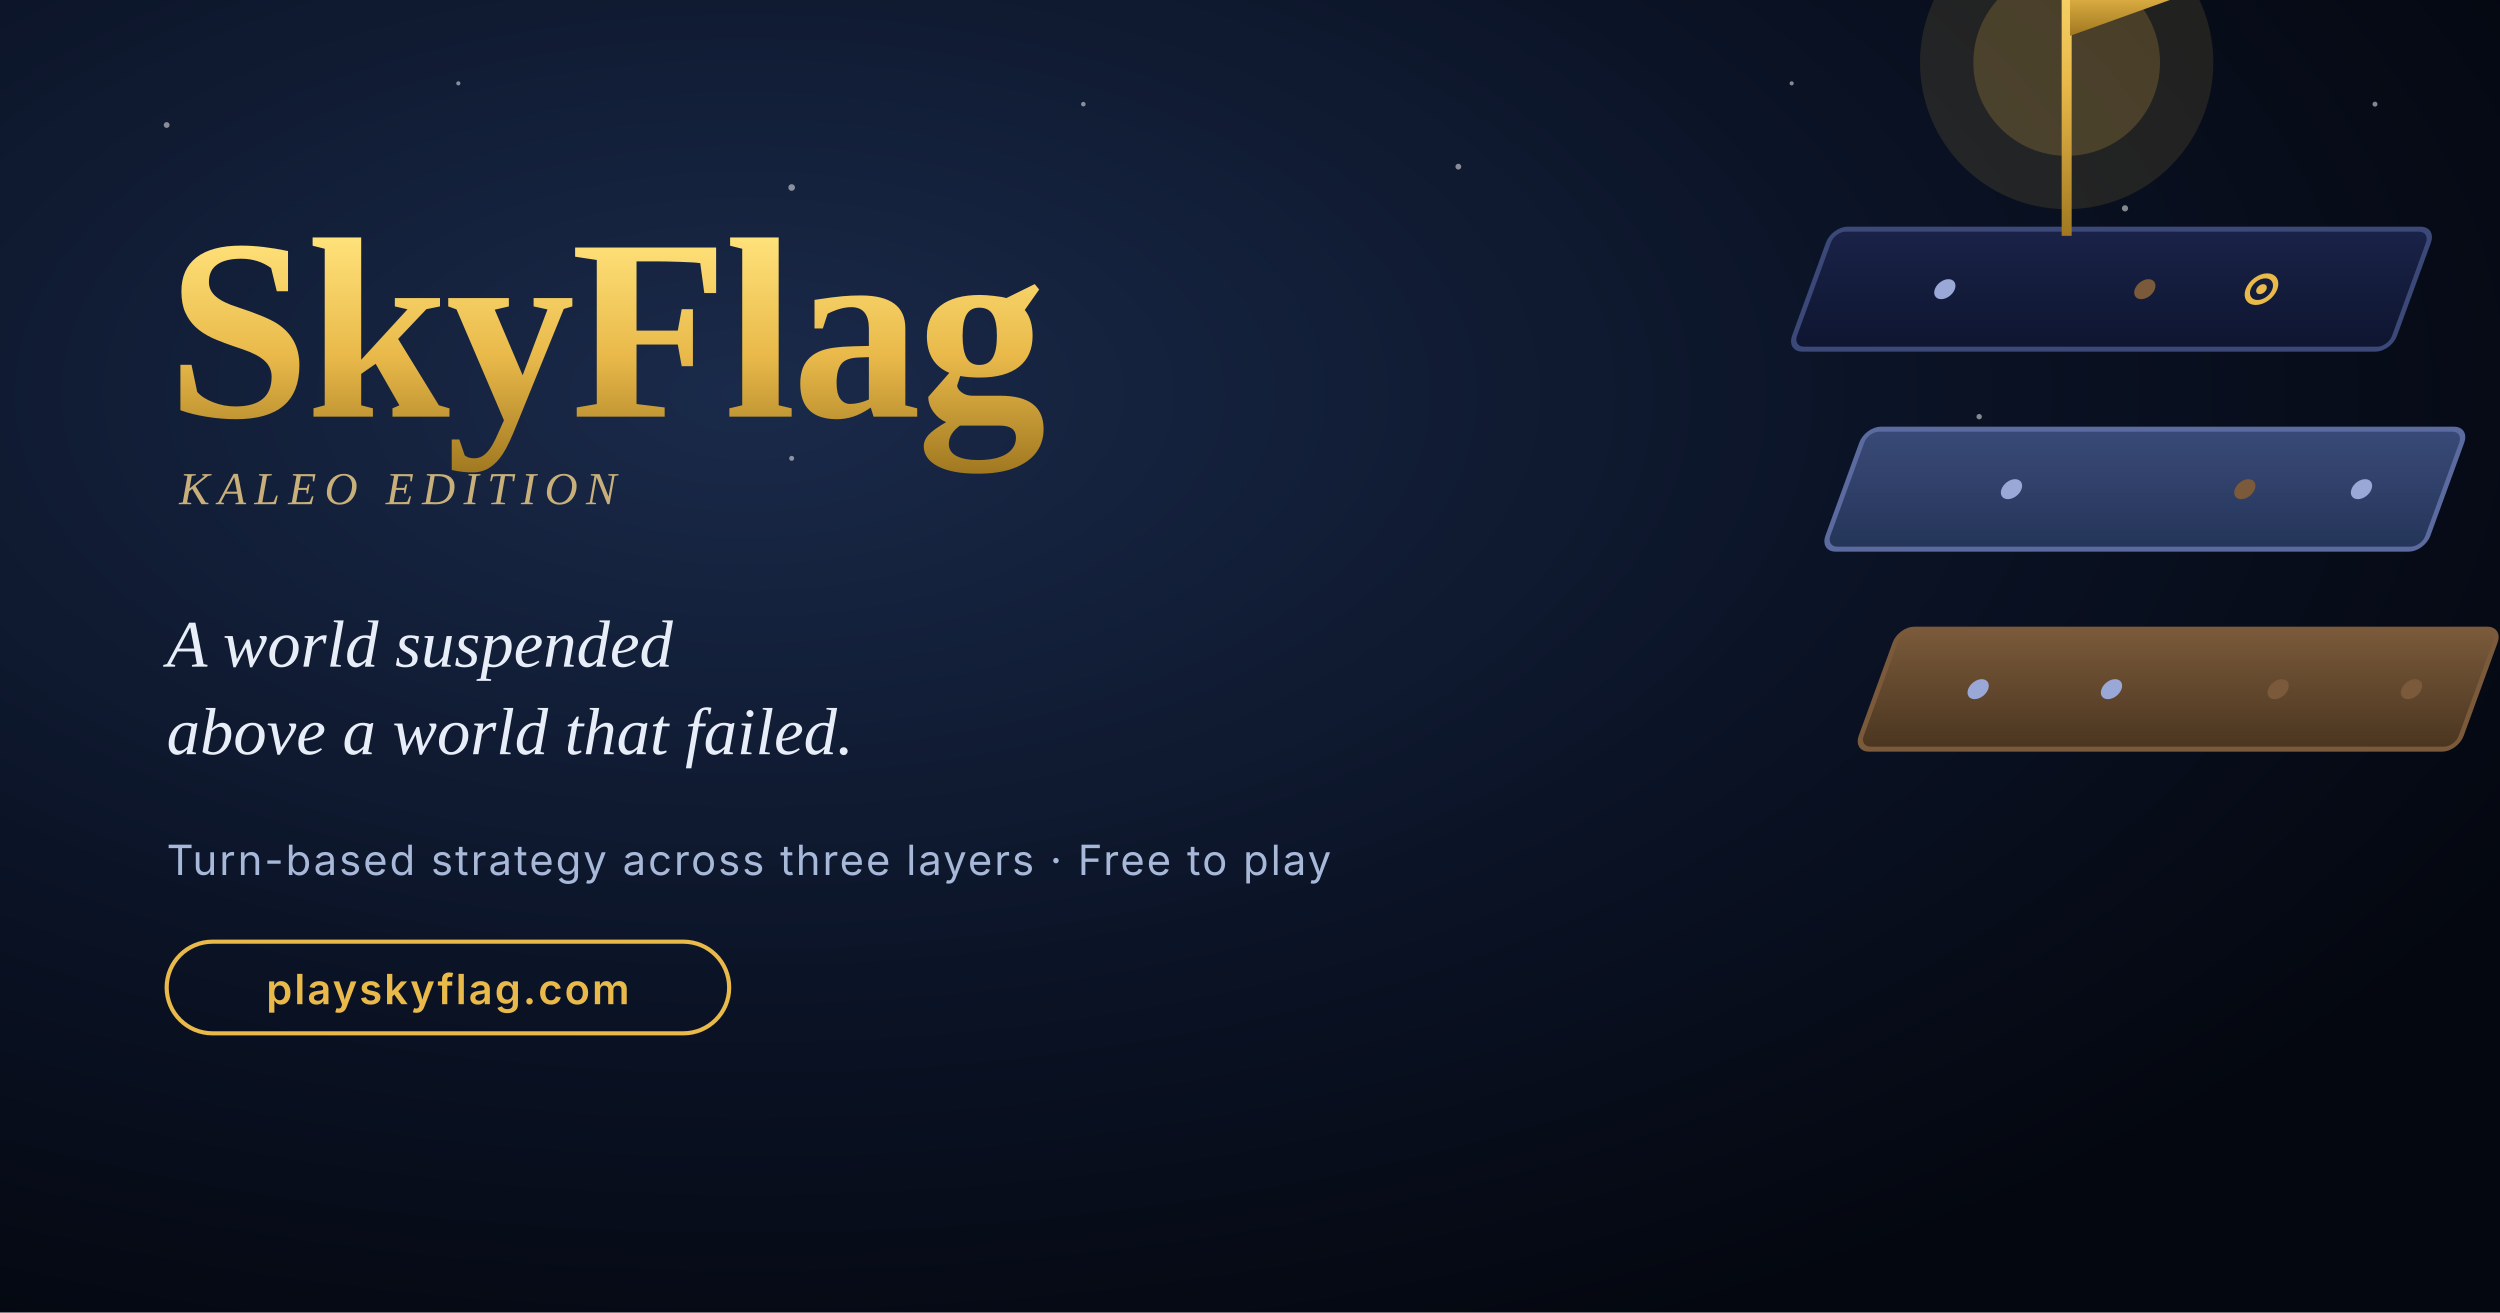
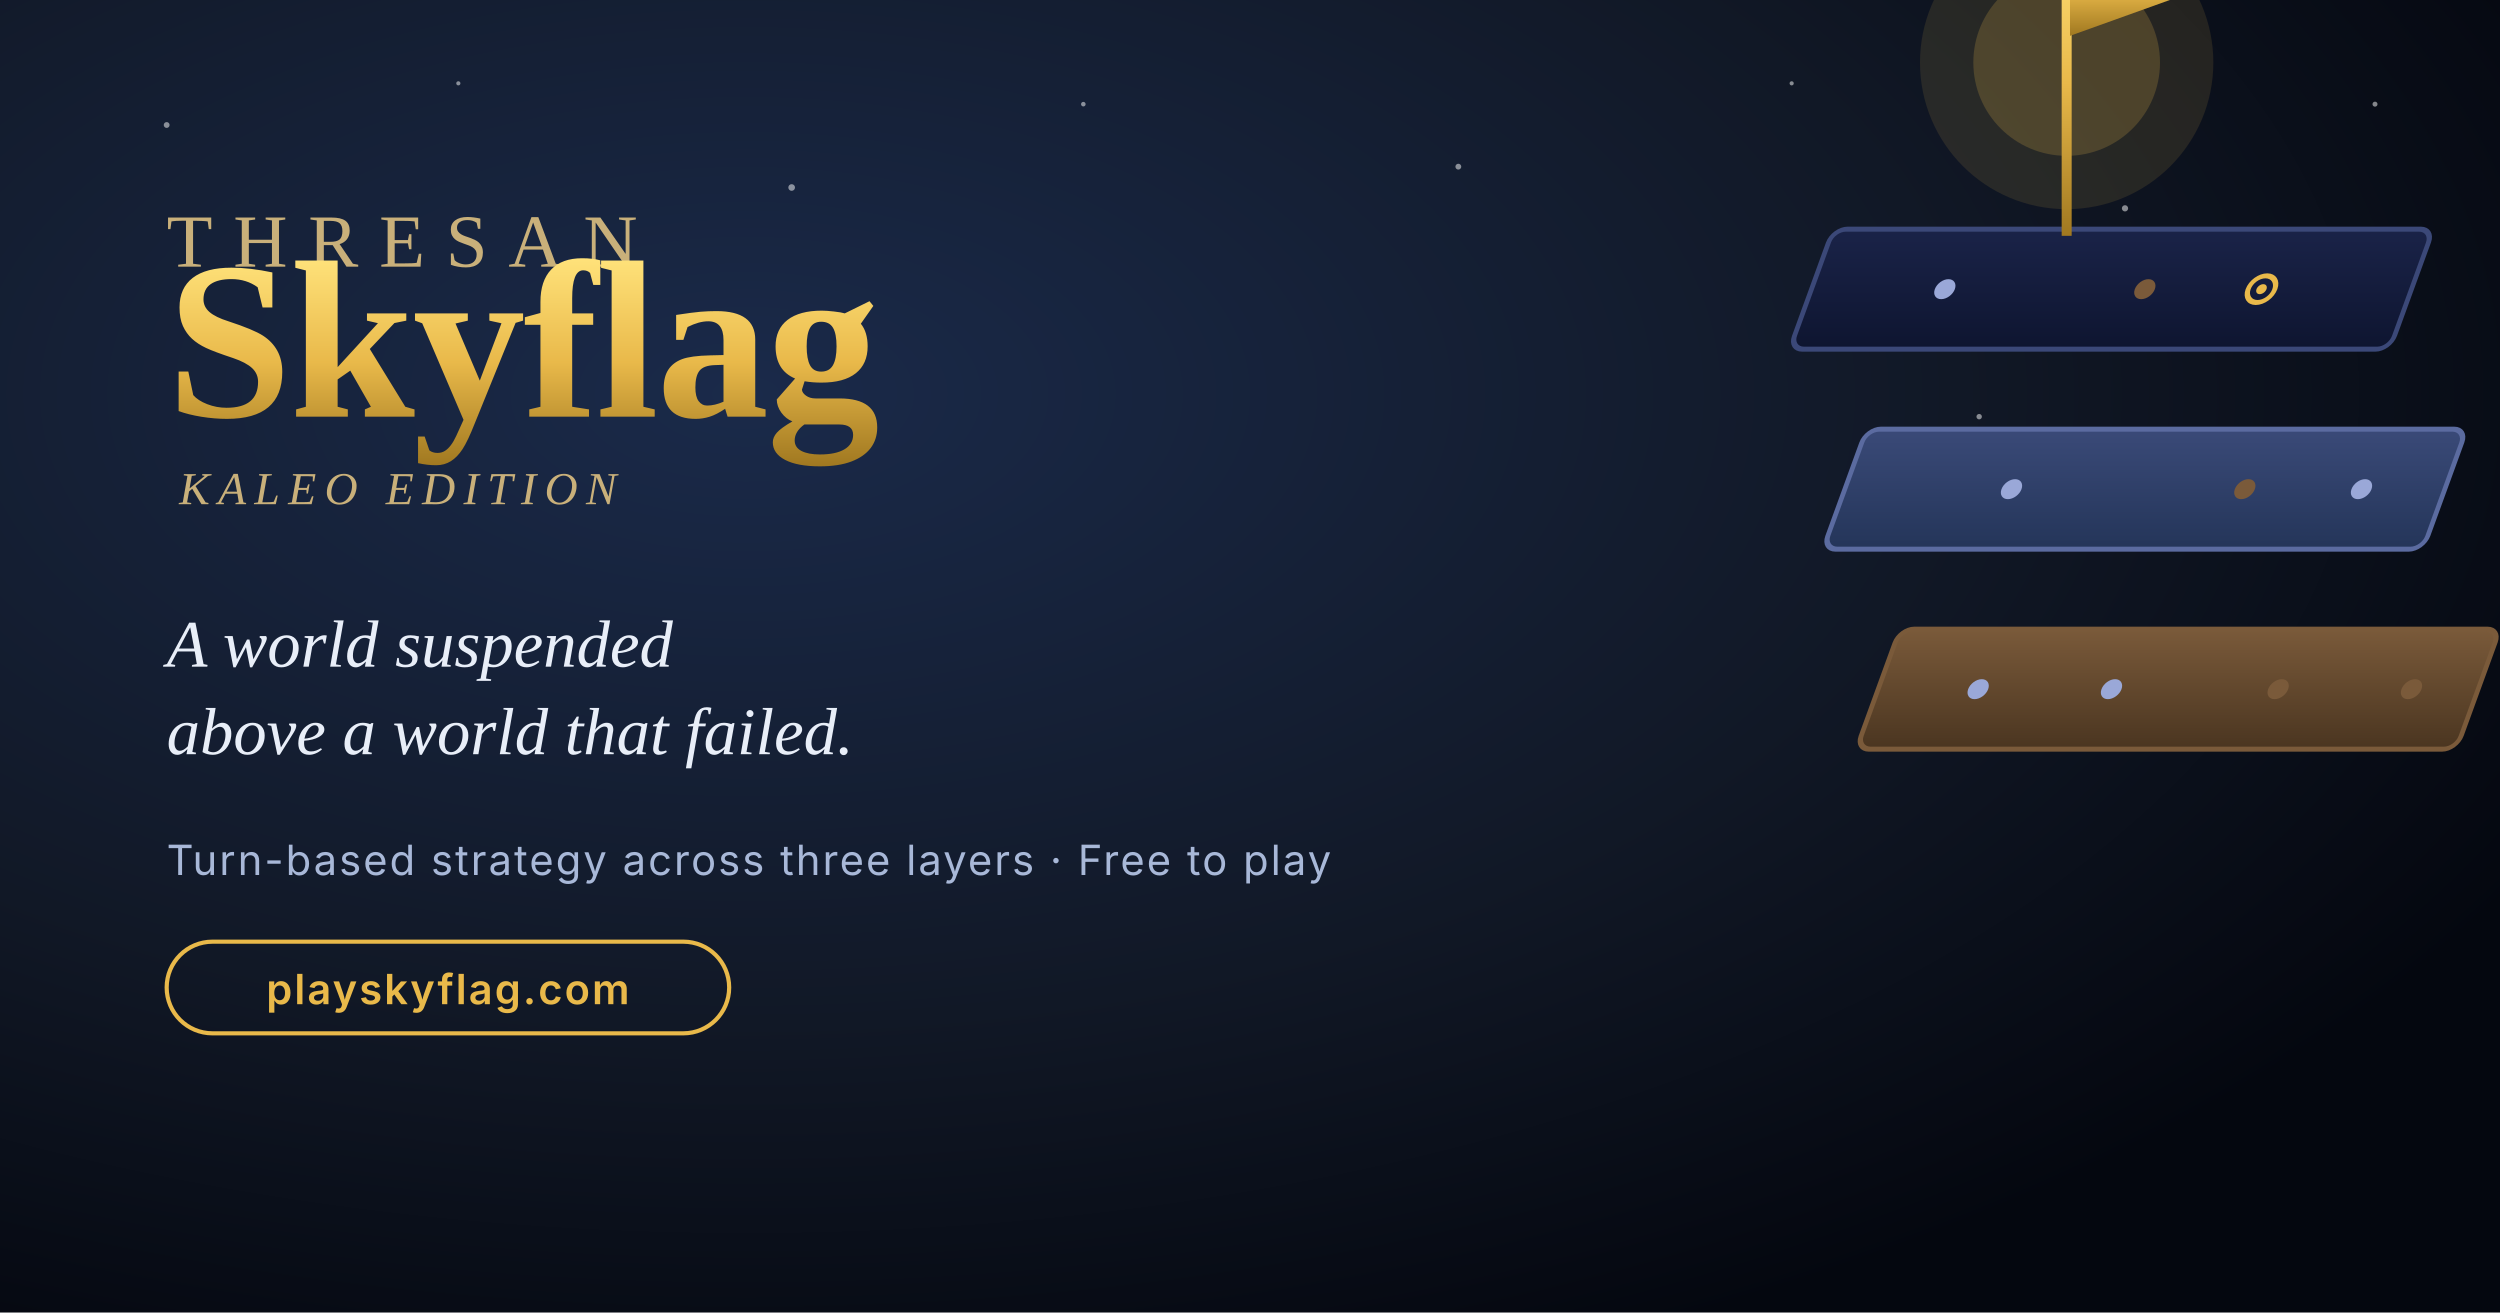
<svg xmlns="http://www.w3.org/2000/svg" width="1200" height="630" viewBox="0 0 1200 630">
  <defs>
    <radialGradient id="bg" cx="30%" cy="30%" r="80%">
      <stop offset="0%" stop-color="#1a2a4a" />
-       <stop offset="60%" stop-color="#0a1224" />
+       <stop offset="60%" stop-color="#111826" />
      <stop offset="100%" stop-color="#04070f" />
    </radialGradient>
    <linearGradient id="space" x1="0" x2="0" y1="0" y2="1">
      <stop offset="0%" stop-color="#1a2348" />
      <stop offset="100%" stop-color="#0e1530" />
    </linearGradient>
    <linearGradient id="sky" x1="0" x2="0" y1="0" y2="1">
      <stop offset="0%" stop-color="#3a4a78" />
      <stop offset="100%" stop-color="#243559" />
    </linearGradient>
    <linearGradient id="ground" x1="0" x2="0" y1="0" y2="1">
      <stop offset="0%" stop-color="#7a5a3a" />
      <stop offset="100%" stop-color="#4a3520" />
    </linearGradient>
    <linearGradient id="goldFlag" x1="0" x2="0" y1="0" y2="1">
      <stop offset="0%" stop-color="#ffe27a" />
      <stop offset="50%" stop-color="#e9b94a" />
      <stop offset="100%" stop-color="#a07820" />
    </linearGradient>
  </defs>
  <rect width="1200" height="630" fill="url(#bg)" />
  <g fill="#ffffff" opacity="0.5">
    <circle cx="80" cy="60" r="1.4" />
    <circle cx="220" cy="40" r="1" />
    <circle cx="380" cy="90" r="1.6" />
    <circle cx="520" cy="50" r="1.1" />
    <circle cx="700" cy="80" r="1.4" />
    <circle cx="860" cy="40" r="1" />
    <circle cx="1020" cy="100" r="1.5" />
    <circle cx="1140" cy="50" r="1.2" />
    <circle cx="160" cy="180" r="1" />
    <circle cx="380" cy="220" r="1.2" />
    <circle cx="950" cy="200" r="1.3" />
    <circle cx="1080" cy="260" r="1" />
  </g>
  <g transform="translate(80, 200)">
-     <text x="0" y="0" font-family="Georgia, 'Times New Roman', serif" font-size="124" font-weight="700" fill="url(#goldFlag)" letter-spacing="-2">SkyFlag</text>
+     <text x="0" y="-72" font-family="Georgia, 'Times New Roman', serif" font-size="36" fill="#c9b07a" letter-spacing="10">THRESAN</text>
+     <text x="0" y="0" font-family="Georgia, 'Times New Roman', serif" font-size="108" font-weight="700" fill="url(#goldFlag)" letter-spacing="-1">Skyflag</text>
    <text x="6" y="42" font-family="Georgia, 'Times New Roman', serif" font-size="22" font-style="italic" fill="#c9b07a" letter-spacing="4">KALEO  EDITION</text>
    <text x="0" y="120" font-family="Georgia, 'Times New Roman', serif" font-size="32" fill="#e8eef8" font-style="italic">A world suspended</text>
    <text x="0" y="162" font-family="Georgia, 'Times New Roman', serif" font-size="32" fill="#e8eef8" font-style="italic">above a world that failed.</text>
    <text x="0" y="220" font-family="-apple-system, 'Helvetica Neue', sans-serif" font-size="20" fill="#a8b8d8" letter-spacing="1">Turn-based strategy across three layers ·  Free to play</text>
    <rect x="0" y="252" width="270" height="44" rx="22" fill="none" stroke="#e9b94a" stroke-width="2" />
    <text x="135" y="282" font-family="-apple-system, 'Helvetica Neue', sans-serif" font-size="20" font-weight="600" fill="#e9b94a" text-anchor="middle" letter-spacing="1">playskyflag.com</text>
  </g>
  <g transform="translate(880, 110) scale(1.6)">
    <g transform="translate(0, 0) skewX(-20)">
      <rect x="0" y="0" width="180" height="36" rx="4" fill="url(#space)" stroke="#3b4878" stroke-width="1.5" />
      <circle cx="40" cy="18" r="3" fill="#9aa8d8" />
      <circle cx="100" cy="18" r="3" fill="#7a5a3a" />
      <circle cx="135" cy="18" r="4" fill="none" stroke="#e9b94a" stroke-width="1.5" />
      <circle cx="135" cy="18" r="1.5" fill="#e9b94a" />
    </g>
    <g transform="translate(10, 60) skewX(-20)">
      <rect x="0" y="0" width="180" height="36" rx="4" fill="url(#sky)" stroke="#5b6ba0" stroke-width="1.5" />
      <circle cx="50" cy="18" r="3" fill="#9aa8d8" />
      <circle cx="120" cy="18" r="3" fill="#7a5a3a" />
      <circle cx="155" cy="18" r="3" fill="#9aa8d8" />
    </g>
    <g transform="translate(20, 120) skewX(-20)">
      <rect x="0" y="0" width="180" height="36" rx="4" fill="url(#ground)" stroke="#7a5a3a" stroke-width="1.5" />
      <circle cx="30" cy="18" r="3" fill="#9aa8d8" />
      <circle cx="70" cy="18" r="3" fill="#9aa8d8" />
      <circle cx="120" cy="18" r="3" fill="#7a5a3a" />
      <circle cx="160" cy="18" r="3" fill="#7a5a3a" />
    </g>
    <g transform="translate(70, -90)">
      <circle cx="0" cy="40" r="44" fill="#e9b94a" opacity="0.12" />
      <circle cx="0" cy="40" r="28" fill="#e9b94a" opacity="0.20" />
      <rect x="-1.5" y="0" width="3" height="92" fill="url(#goldFlag)" />
      <path d="M 1 4 L 40 18 L 1 32 Z" fill="url(#goldFlag)" />
    </g>
  </g>
</svg>
